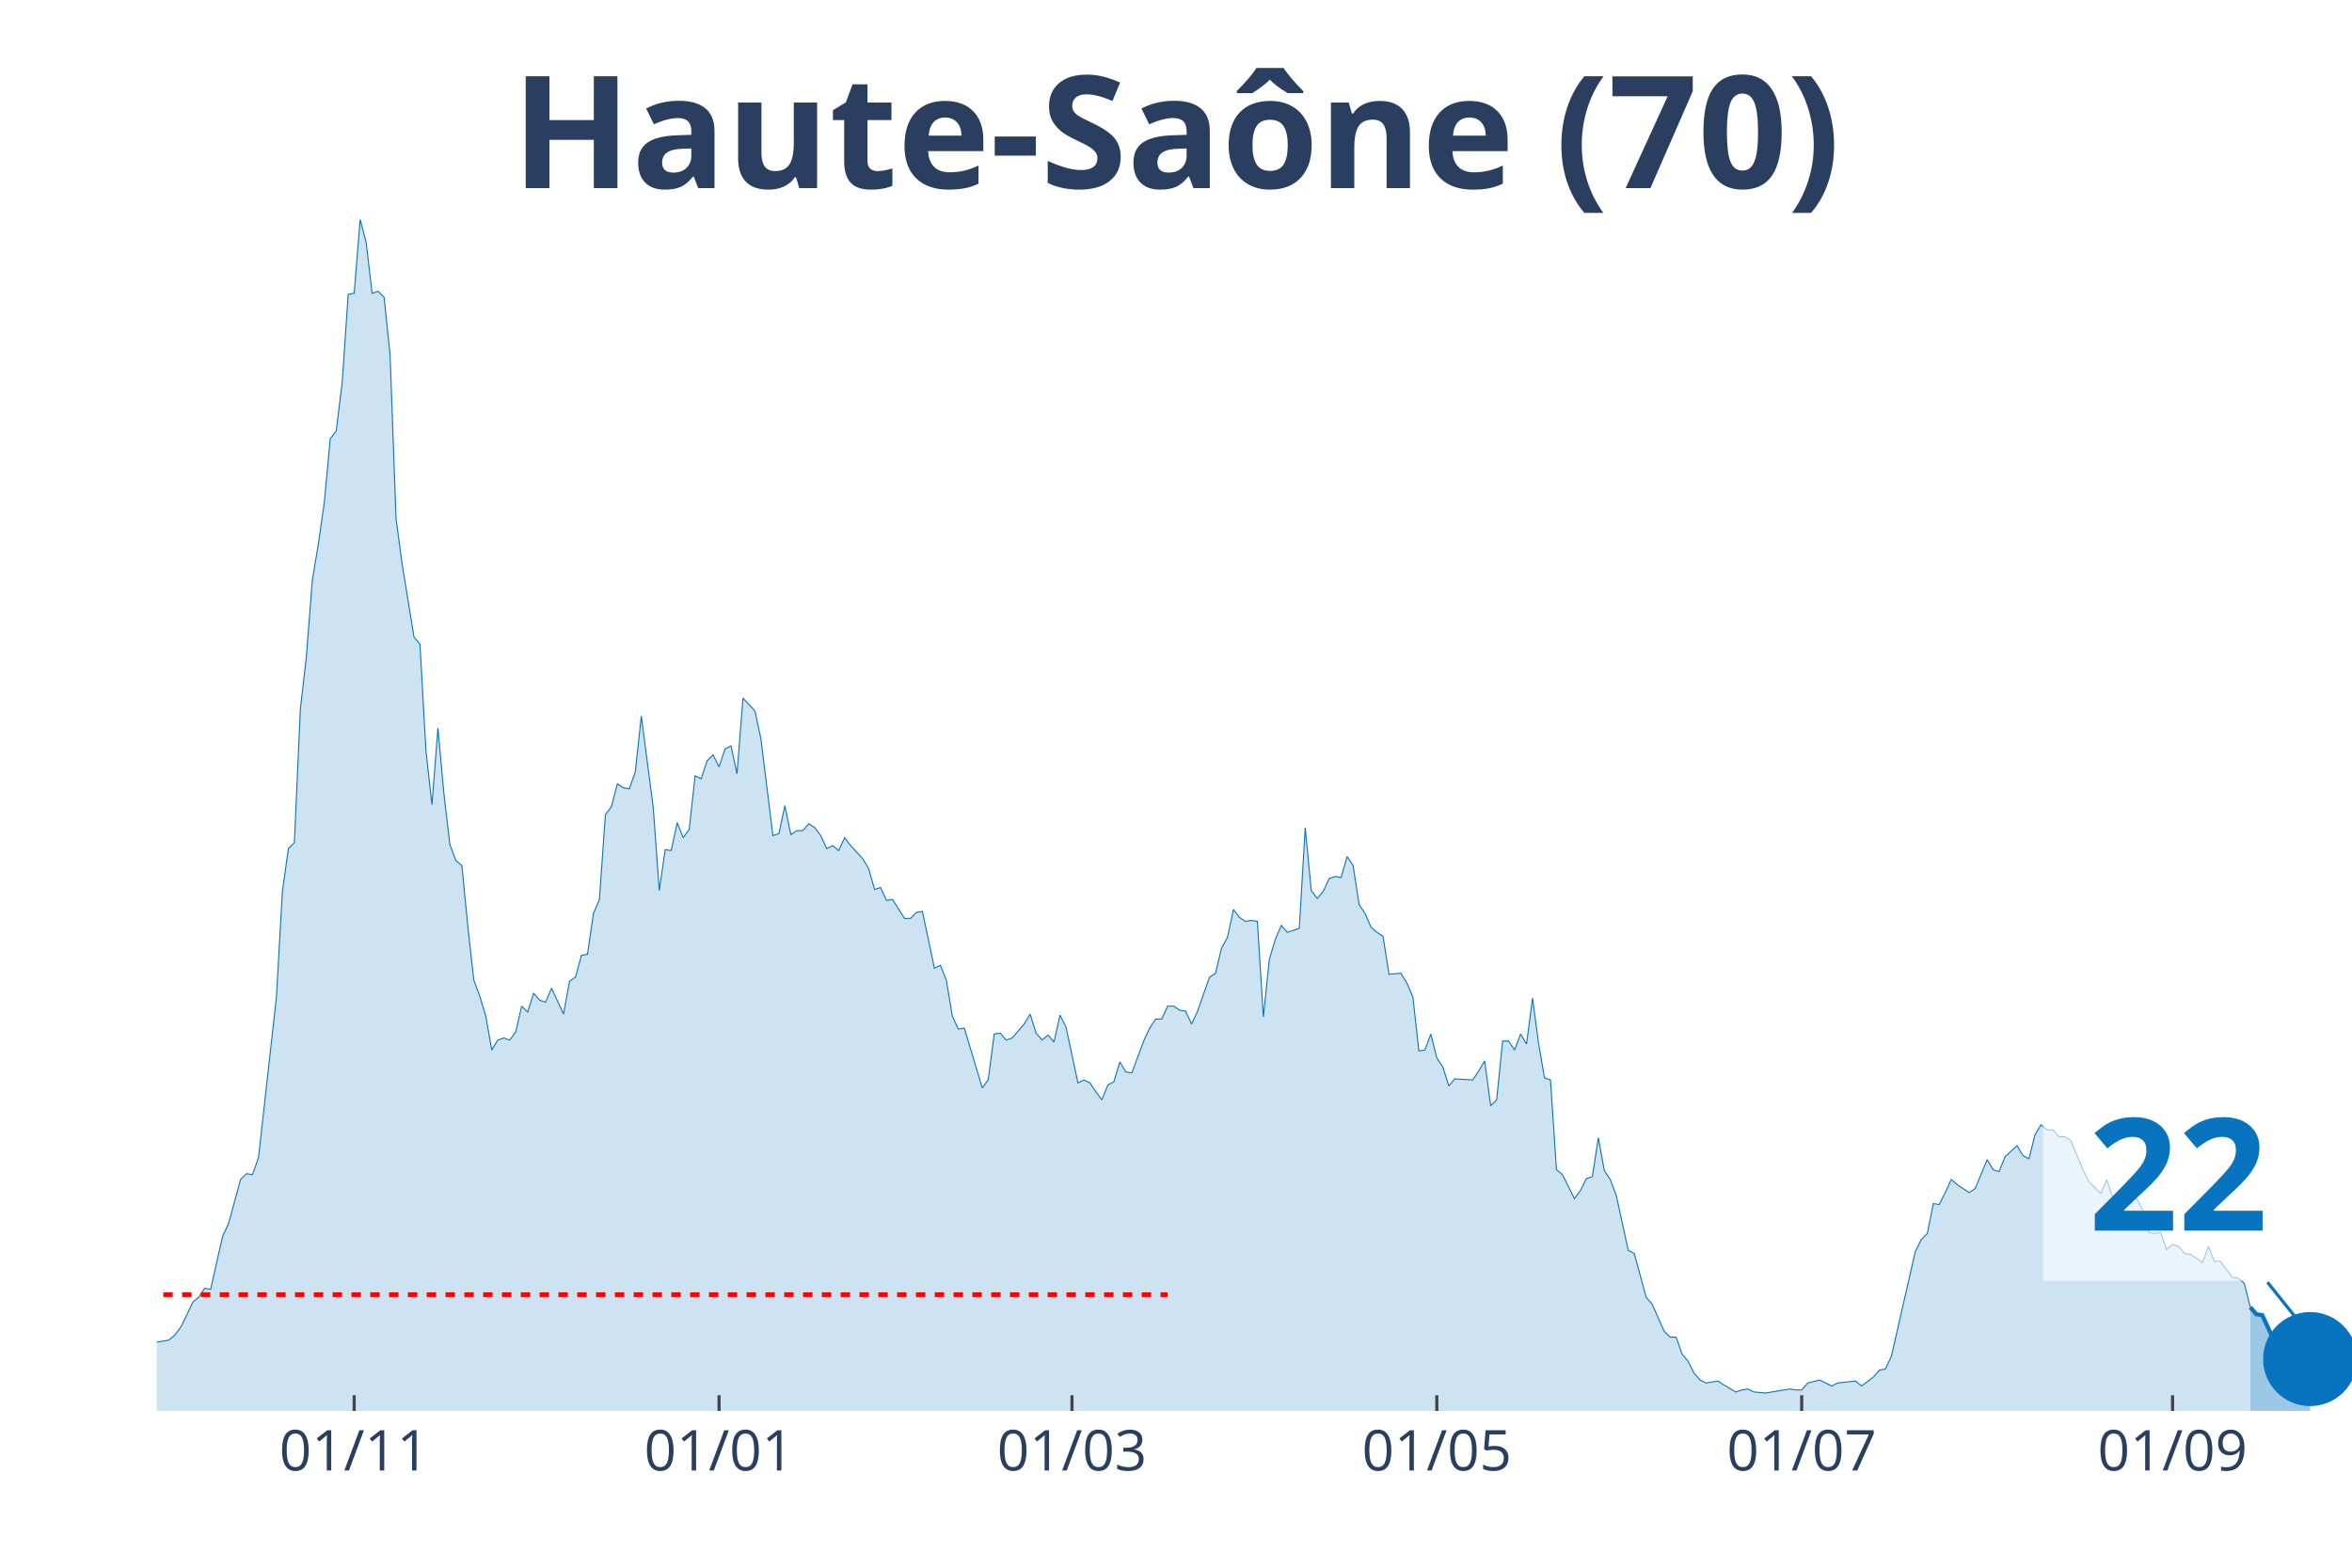
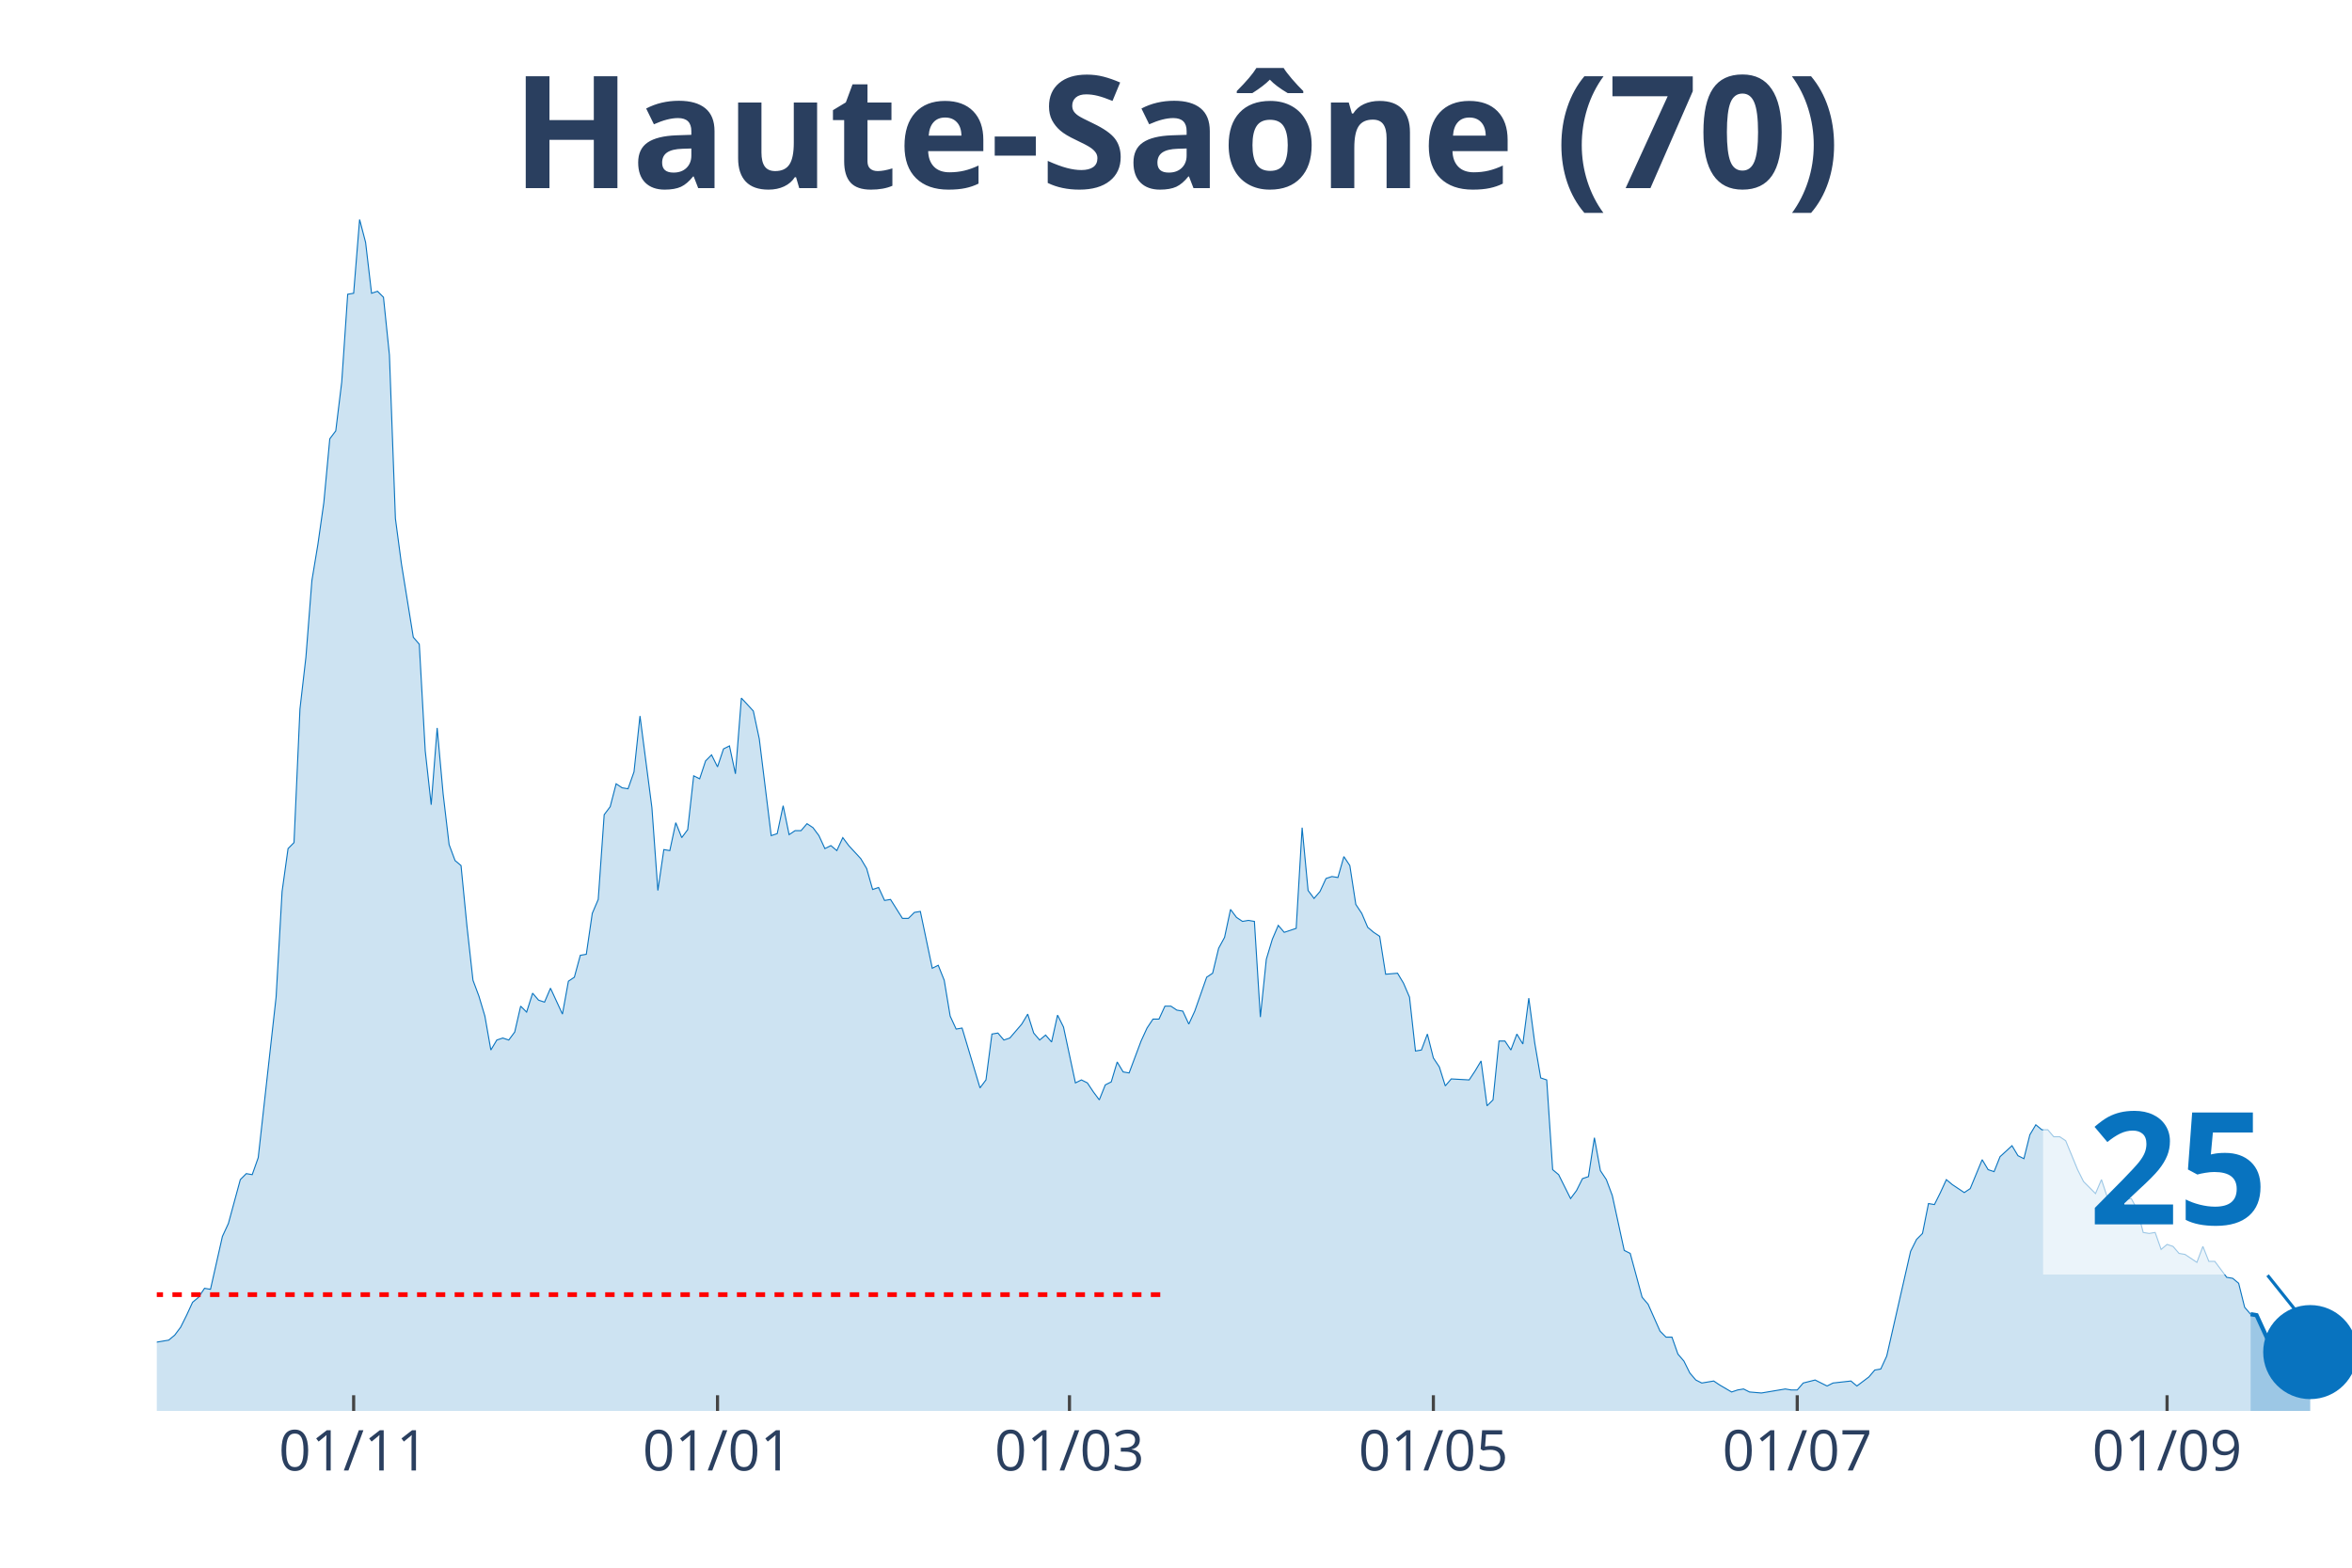
<svg xmlns="http://www.w3.org/2000/svg" class="main-svg" width="1125" height="750" style="" viewBox="0 0 750 500">
  <rect x="0" y="0" width="750" height="500" style="fill: rgb(0, 0, 0); fill-opacity: 0;" />
-   <defs id="defs-8f7c18">
+   <defs id="defs-82ea55">
    <g class="clips">
-       <clipPath id="clip8f7c18xyplot" class="plotclip">
+       <clipPath id="clip82ea55xyplot" class="plotclip">
        <rect width="700" height="380" />
      </clipPath>
-       <clipPath class="axesclip" id="clip8f7c18x">
+       <clipPath class="axesclip" id="clip82ea55x">
        <rect x="50" y="0" width="700" height="500" />
      </clipPath>
-       <clipPath class="axesclip" id="clip8f7c18y">
+       <clipPath class="axesclip" id="clip82ea55y">
        <rect x="0" y="70" width="750" height="380" />
      </clipPath>
-       <clipPath class="axesclip" id="clip8f7c18xy">
+       <clipPath class="axesclip" id="clip82ea55xy">
        <rect x="50" y="70" width="700" height="380" />
      </clipPath>
    </g>
    <g class="gradients" />
  </defs>
  <g class="bglayer">
    <rect class="bg" x="50" y="70" width="700" height="380" style="fill: rgb(0, 0, 0); fill-opacity: 0; stroke-width: 0;" />
  </g>
  <g class="layer-below">
    <g class="imagelayer" />
    <g class="shapelayer" />
  </g>
  <g class="cartesianlayer">
    <g class="subplot xy">
      <g class="layer-subplot">
        <g class="shapelayer" />
        <g class="imagelayer" />
      </g>
      <g class="gridlayer">
        <g class="x">
-           <path class="xgrid crisp" transform="translate(112.94,0)" d="M0,70v380" style="stroke: rgb(255, 255, 255); stroke-opacity: 1; stroke-width: 1px;" />
-           <path class="xgrid crisp" transform="translate(229.29,0)" d="M0,70v380" style="stroke: rgb(255, 255, 255); stroke-opacity: 1; stroke-width: 1px;" />
-           <path class="xgrid crisp" transform="translate(341.83,0)" d="M0,70v380" style="stroke: rgb(255, 255, 255); stroke-opacity: 1; stroke-width: 1px;" />
-           <path class="xgrid crisp" transform="translate(458.17,0)" d="M0,70v380" style="stroke: rgb(255, 255, 255); stroke-opacity: 1; stroke-width: 1px;" />
-           <path class="xgrid crisp" transform="translate(574.52,0)" d="M0,70v380" style="stroke: rgb(255, 255, 255); stroke-opacity: 1; stroke-width: 1px;" />
-           <path class="xgrid crisp" transform="translate(692.78,0)" d="M0,70v380" style="stroke: rgb(255, 255, 255); stroke-opacity: 1; stroke-width: 1px;" />
+           <path class="xgrid crisp" transform="translate(112.77,0)" d="M0,70v380" style="stroke: rgb(255, 255, 255); stroke-opacity: 1; stroke-width: 1px;" />
+           <path class="xgrid crisp" transform="translate(228.8,0)" d="M0,70v380" style="stroke: rgb(255, 255, 255); stroke-opacity: 1; stroke-width: 1px;" />
+           <path class="xgrid crisp" transform="translate(341.03,0)" d="M0,70v380" style="stroke: rgb(255, 255, 255); stroke-opacity: 1; stroke-width: 1px;" />
+           <path class="xgrid crisp" transform="translate(457.07,0)" d="M0,70v380" style="stroke: rgb(255, 255, 255); stroke-opacity: 1; stroke-width: 1px;" />
+           <path class="xgrid crisp" transform="translate(573.1,0)" d="M0,70v380" style="stroke: rgb(255, 255, 255); stroke-opacity: 1; stroke-width: 1px;" />
+           <path class="xgrid crisp" transform="translate(691.03,0)" d="M0,70v380" style="stroke: rgb(255, 255, 255); stroke-opacity: 1; stroke-width: 1px;" />
        </g>
        <g class="y" />
      </g>
      <g class="zerolinelayer" />
      <path class="xlines-below" />
      <path class="ylines-below" />
      <g class="overlines-below" />
      <g class="xaxislayer-below" />
      <g class="yaxislayer-below" />
      <g class="overaxes-below" />
-       <g class="plot" transform="translate(50, 70)" clip-path="url('#clip8f7c18xyplot')">
+       <g class="plot" transform="translate(50, 70)" clip-path="url('#clip82ea55xyplot')">
        <g class="scatterlayer mlayer">
-           <g class="trace scatter trace10af2f" style="stroke-miterlimit: 2;">
+           <g class="trace scatter tracea728eb" style="stroke-miterlimit: 2;">
            <g class="fills">
              <g>
-                 <path class="js-fill" d="M667.57,380L-259.4,380L-259.4,376.82L-192.64,379.36L-190.74,379.68L-123.98,378.41L-122.07,377.77L-114.44,376.18L-112.53,374.91L-108.72,373.96L-106.81,371.73L-97.28,369.82L-95.37,370.14L-91.55,371.73L-89.65,370.78L-82.02,369.51L-80.11,371.1L-78.2,370.14L-76.29,371.1L-70.57,373.32L-68.66,371.73L-64.85,368.23L-62.94,368.23L-59.13,366.01L-57.22,362.83L-55.31,364.42L-53.41,363.78L-49.59,362.83L-47.68,362.83L-45.78,361.56L-43.87,362.19L-41.96,360.92L-40.05,363.46L-38.15,365.37L-36.24,364.42L-30.52,367.28L-28.61,367.92L-26.7,364.42L-24.8,365.37L-22.89,366.33L-20.98,365.05L-17.17,365.05L-15.26,365.05L-13.35,366.33L-11.44,364.42L-7.63,363.15L-5.72,363.46L-1.91,359.33L0,358.06L3.81,357.42L5.72,355.83L7.63,353.29L9.54,349.47L11.44,345.34L13.35,343.75L15.26,340.89L17.17,341.21L20.98,324.35L22.89,320.22L26.7,306.23L28.61,304.32L30.52,304.64L32.43,299.23L38.15,248.03L40.05,214.33L41.96,200.65L43.87,198.74L45.78,156.13L47.68,139.6L49.59,115.11L51.5,103.67L53.41,90.31L55.31,69.96L57.22,67.41L59.13,51.83L61.04,23.85L62.94,23.53L64.85,0L66.76,7.31L68.66,23.53L70.57,22.9L72.48,24.8L74.39,43.25L76.29,95.4L78.2,109.71L82.02,133.24L83.92,135.46L85.83,169.49L87.74,186.66L89.65,162.18L91.55,183.16L93.46,199.38L95.37,204.47L97.28,206.06L99.18,225.46L101.09,242.63L103,247.72L104.9,254.08L106.81,264.89L108.72,261.71L110.63,261.07L112.53,261.71L114.44,259.16L116.35,250.9L118.26,252.8L120.16,246.76L122.07,248.99L123.98,249.62L125.89,245.17L129.7,253.44L131.61,242.95L133.51,241.67L135.42,234.68L137.33,234.36L139.24,221.32L141.14,216.87L143.05,189.84L144.96,187.3L146.87,179.98L148.77,181.26L150.68,181.57L152.59,176.17L154.5,158.36L158.31,187.62L160.22,214.01L162.13,200.97L164.03,201.29L165.94,192.38L167.85,197.15L169.75,194.61L171.66,177.44L173.57,178.39L175.48,172.67L177.38,170.76L179.29,174.58L181.2,168.85L183.11,167.9L185.01,176.8L186.92,152.64L190.74,156.77L192.64,165.67L196.46,196.52L198.37,195.88L200.27,186.98L202.18,196.2L204.09,194.93L205.99,194.93L207.9,192.7L209.81,193.97L211.72,196.52L213.62,200.65L215.53,199.7L217.44,201.29L219.35,197.15L221.25,199.7L225.07,203.83L226.98,207.01L228.88,213.69L230.79,213.05L232.7,217.19L234.6,216.87L238.42,222.91L240.33,222.91L242.23,221L244.14,220.69L247.96,238.81L249.86,237.86L251.77,242.63L253.68,254.08L255.59,258.21L257.49,257.89L263.22,276.97L265.12,274.43L267.03,259.8L268.94,259.48L270.84,261.71L272.75,261.07L276.57,256.62L278.47,253.44L280.38,259.48L282.29,261.71L284.2,260.12L286.1,262.34L288.01,253.76L289.92,257.57L293.73,275.38L295.64,274.43L297.55,275.38L299.46,278.24L301.36,280.79L303.27,276.02L305.18,275.06L307.08,268.7L308.99,271.88L310.9,272.2L314.71,262.03L316.62,257.89L318.53,255.03L320.44,255.03L322.34,250.9L324.25,250.9L326.16,252.17L328.07,252.49L329.97,256.62L331.88,252.49L335.69,241.67L337.6,240.4L339.51,232.45L341.42,228.95L343.32,220.05L345.23,222.59L347.14,223.87L349.05,223.55L350.95,223.87L352.86,254.39L354.77,235.95L356.68,229.59L358.58,225.14L360.49,227.36L364.31,226.09L366.21,193.97L368.12,214.01L370.03,216.55L371.93,214.33L373.84,210.19L375.75,209.56L377.66,209.87L379.56,203.2L381.47,206.06L383.38,218.46L385.29,221.32L387.19,225.77L389.1,227.36L391.01,228.64L392.92,240.72L396.73,240.4L398.64,243.58L400.54,248.03L402.45,265.21L404.36,264.89L406.27,259.8L408.17,267.43L410.08,270.29L411.99,276.33L413.9,274.11L419.62,274.43L421.53,271.56L423.43,268.38L425.34,282.69L427.25,280.79L429.16,262.03L431.06,262.03L432.97,264.89L434.88,259.8L436.78,262.98L438.69,248.35L440.6,262.66L442.51,273.79L444.41,274.43L446.32,303.05L448.23,304.64L452.04,312.27L453.95,309.72L455.86,305.91L457.77,305.27L459.67,292.87L461.58,303.36L463.49,306.23L465.4,311.31L469.21,328.8L471.12,329.76L474.93,343.75L476.84,345.97L480.65,354.56L482.56,356.47L484.47,356.47L486.38,361.87L488.28,364.1L490.19,367.92L492.1,370.14L494.01,371.1L497.82,370.46L499.73,371.73L503.54,373.96L505.45,373.32L507.36,373L509.26,373.96L513.08,374.28L514.99,373.96L520.71,373L522.62,373.32L524.52,373.32L526.43,371.1L530.25,370.14L532.15,371.1L534.06,372.05L535.97,371.1L541.69,370.46L543.6,372.05L547.41,369.19L549.32,366.96L551.23,366.64L553.13,362.51L560.76,329.12L562.67,325.31L564.58,323.4L566.49,313.86L568.39,314.18L570.3,310.36L572.21,306.23L574.11,307.82L577.93,310.36L579.84,309.09L583.65,299.87L585.56,303.05L587.47,303.68L589.37,298.91L593.19,295.41L595.1,298.59L597,299.55L598.91,291.92L600.82,288.74L602.72,290.33L604.63,290.33L606.54,292.55L608.45,292.55L610.35,293.82L614.17,303.05L616.08,306.86L619.89,310.68L621.8,306.23L623.71,311.95L625.61,315.13L627.52,312.9L629.43,312.59L631.34,312.27L633.24,315.77L635.15,323.08L637.06,323.4L638.96,323.08L640.87,328.49L642.78,326.9L644.69,327.53L646.59,329.76L648.5,330.08L652.32,332.62L654.22,327.53L656.13,332.3L658.04,332.3L661.85,337.39L663.76,337.71L665.67,339.3L667.57,346.93" style="fill: rgb(8, 115, 191); fill-opacity: 0.2; stroke-width: 0;" />
+                 <path class="js-fill" d="M667.66,380L-258.7,380L-258.7,376.82L-192.12,379.36L-190.22,379.68L-123.64,378.41L-121.74,377.77L-114.13,376.18L-112.23,374.91L-108.42,373.96L-106.52,371.73L-97.01,369.82L-95.11,370.14L-91.3,371.73L-89.4,370.78L-81.79,369.51L-79.89,371.1L-77.99,370.14L-76.09,371.1L-70.38,373.32L-68.48,371.73L-64.67,368.23L-62.77,368.23L-58.97,366.01L-57.07,362.83L-55.16,364.42L-53.26,363.78L-49.46,362.83L-47.55,362.83L-45.65,361.56L-43.75,362.19L-41.85,360.92L-39.95,363.46L-38.04,365.37L-36.14,364.42L-30.43,367.28L-28.53,367.92L-26.63,364.42L-24.73,365.37L-22.83,366.33L-20.92,365.05L-17.12,365.05L-15.22,365.05L-13.32,366.33L-11.41,364.42L-7.61,363.15L-5.71,363.46L-1.9,359.33L0,358.06L3.8,357.42L5.71,355.83L7.61,353.29L9.51,349.47L11.41,345.34L13.32,343.75L15.22,340.89L17.12,341.21L20.92,324.35L22.83,320.22L26.63,306.23L28.53,304.32L30.43,304.64L32.34,299.23L38.04,248.03L39.95,214.33L41.85,200.65L43.75,198.74L45.65,156.13L47.55,139.6L49.46,115.11L51.36,103.67L53.26,90.31L55.16,69.96L57.07,67.41L58.97,51.83L60.87,23.85L62.77,23.53L64.67,0L66.58,7.31L68.48,23.53L70.38,22.9L72.28,24.8L74.18,43.25L76.09,95.4L77.99,109.71L81.79,133.24L83.7,135.46L85.6,169.49L87.5,186.66L89.4,162.18L91.3,183.16L93.21,199.38L95.11,204.47L97.01,206.06L98.91,225.46L100.82,242.63L102.72,247.72L104.62,254.08L106.52,264.89L108.42,261.71L110.33,261.07L112.23,261.71L114.13,259.16L116.03,250.9L117.93,252.8L119.84,246.76L121.74,248.99L123.64,249.62L125.54,245.17L129.35,253.44L131.25,242.95L133.15,241.67L135.05,234.68L136.96,234.36L138.86,221.32L140.76,216.87L142.66,189.84L144.57,187.3L146.47,179.98L148.37,181.26L150.27,181.57L152.17,176.17L154.08,158.36L157.88,187.62L159.78,214.01L161.68,200.97L163.59,201.29L165.49,192.38L167.39,197.15L169.29,194.61L171.2,177.44L173.1,178.39L175,172.67L176.9,170.76L178.8,174.58L180.71,168.85L182.61,167.9L184.51,176.8L186.41,152.64L190.22,156.77L192.12,165.67L195.92,196.52L197.83,195.88L199.73,186.98L201.63,196.2L203.53,194.93L205.43,194.93L207.34,192.7L209.24,193.97L211.14,196.52L213.04,200.65L214.95,199.7L216.85,201.29L218.75,197.15L220.65,199.7L224.46,203.83L226.36,207.01L228.26,213.69L230.16,213.05L232.07,217.19L233.97,216.87L237.77,222.91L239.67,222.91L241.58,221L243.48,220.69L247.28,238.81L249.18,237.86L251.09,242.63L252.99,254.08L254.89,258.21L256.79,257.89L262.5,276.97L264.4,274.43L266.3,259.8L268.21,259.48L270.11,261.71L272.01,261.07L275.82,256.62L277.72,253.44L279.62,259.48L281.52,261.71L283.42,260.12L285.33,262.34L287.23,253.76L289.13,257.57L292.93,275.38L294.84,274.43L296.74,275.38L298.64,278.24L300.54,280.79L302.45,276.02L304.35,275.06L306.25,268.7L308.15,271.88L310.05,272.2L313.86,262.03L315.76,257.89L317.66,255.03L319.57,255.03L321.47,250.9L323.37,250.9L325.27,252.17L327.17,252.49L329.08,256.62L330.98,252.49L334.78,241.67L336.68,240.4L338.59,232.45L340.49,228.95L342.39,220.05L344.29,222.59L346.2,223.87L348.1,223.55L350,223.87L351.9,254.39L353.8,235.95L355.71,229.59L357.61,225.14L359.51,227.36L363.32,226.09L365.22,193.97L367.12,214.01L369.02,216.55L370.92,214.33L372.83,210.19L374.73,209.56L376.63,209.87L378.53,203.2L380.43,206.06L382.34,218.46L384.24,221.32L386.14,225.77L388.04,227.36L389.95,228.64L391.85,240.72L395.65,240.4L397.55,243.58L399.46,248.03L401.36,265.21L403.26,264.89L405.16,259.8L407.07,267.43L408.97,270.29L410.87,276.33L412.77,274.11L418.48,274.43L420.38,271.56L422.28,268.38L424.18,282.69L426.09,280.79L427.99,262.03L429.89,262.03L431.79,264.89L433.7,259.8L435.6,262.98L437.5,248.35L439.4,262.66L441.3,273.79L443.21,274.43L445.11,303.05L447.01,304.64L450.82,312.27L452.72,309.72L454.62,305.91L456.52,305.27L458.42,292.87L460.33,303.36L462.23,306.23L464.13,311.31L467.93,328.8L469.84,329.76L473.64,343.75L475.54,345.97L479.35,354.56L481.25,356.47L483.15,356.47L485.05,361.87L486.96,364.1L488.86,367.92L490.76,370.14L492.66,371.1L496.47,370.46L498.37,371.73L502.17,373.96L504.08,373.32L505.98,373L507.88,373.96L511.68,374.28L513.59,373.96L519.29,373L521.2,373.32L523.1,373.32L525,371.1L528.8,370.14L530.71,371.1L532.61,372.05L534.51,371.1L540.22,370.46L542.12,372.05L545.92,369.19L547.83,366.96L549.73,366.64L551.63,362.51L559.24,329.12L561.14,325.31L563.04,323.4L564.95,313.86L566.85,314.18L568.75,310.36L570.65,306.23L572.55,307.82L576.36,310.36L578.26,309.09L582.07,299.87L583.97,303.05L585.87,303.68L587.77,298.91L591.58,295.41L593.48,298.59L595.38,299.55L597.28,291.92L599.18,288.74L601.09,290.33L602.99,290.33L604.89,292.55L606.79,292.55L608.7,293.82L612.5,303.05L614.4,306.86L618.21,310.68L620.11,306.23L622.01,311.95L623.91,315.13L625.82,312.9L627.72,312.59L629.62,312.27L631.52,315.77L633.42,323.08L635.33,323.4L637.23,323.08L639.13,328.49L641.03,326.9L642.93,327.53L644.84,329.76L646.74,330.08L650.54,332.62L652.45,327.53L654.35,332.3L656.25,332.3L660.05,337.39L661.96,337.71L663.86,339.3L665.76,346.93L667.66,349.15" style="fill: rgb(8, 115, 191); fill-opacity: 0.2; stroke-width: 0;" />
              </g>
            </g>
            <g class="errorbars" />
            <g class="lines">
-               <path class="js-line" d="M-259.4,376.82L-192.64,379.36L-190.74,379.68L-123.98,378.41L-122.07,377.77L-114.44,376.18L-112.53,374.91L-108.72,373.96L-106.81,371.73L-97.28,369.82L-95.37,370.14L-91.55,371.73L-89.65,370.78L-82.02,369.51L-80.11,371.1L-78.2,370.14L-76.29,371.1L-70.57,373.32L-68.66,371.73L-64.85,368.23L-62.94,368.23L-59.13,366.01L-57.22,362.83L-55.31,364.42L-53.41,363.78L-49.59,362.83L-47.68,362.83L-45.78,361.56L-43.87,362.19L-41.96,360.92L-40.05,363.46L-38.15,365.37L-36.24,364.42L-30.52,367.28L-28.61,367.92L-26.7,364.42L-24.8,365.37L-22.89,366.33L-20.98,365.05L-17.17,365.05L-15.26,365.05L-13.35,366.33L-11.44,364.42L-7.63,363.15L-5.72,363.46L-1.91,359.33L0,358.06L3.81,357.42L5.72,355.83L7.63,353.29L9.54,349.47L11.44,345.34L13.35,343.75L15.26,340.89L17.17,341.21L20.98,324.35L22.89,320.22L26.7,306.23L28.61,304.32L30.52,304.64L32.43,299.23L38.15,248.03L40.05,214.33L41.96,200.65L43.87,198.74L45.78,156.13L47.68,139.6L49.59,115.11L51.5,103.67L53.41,90.31L55.31,69.96L57.22,67.41L59.13,51.83L61.04,23.85L62.94,23.53L64.85,0L66.76,7.31L68.66,23.53L70.57,22.9L72.48,24.8L74.39,43.25L76.29,95.4L78.2,109.71L82.02,133.24L83.92,135.46L85.83,169.49L87.74,186.66L89.65,162.18L91.55,183.16L93.46,199.38L95.37,204.47L97.28,206.06L99.18,225.46L101.09,242.63L103,247.72L104.9,254.08L106.81,264.89L108.72,261.71L110.63,261.07L112.53,261.71L114.44,259.16L116.35,250.9L118.26,252.8L120.16,246.76L122.07,248.99L123.98,249.62L125.89,245.17L129.7,253.44L131.61,242.95L133.51,241.67L135.42,234.68L137.33,234.36L139.24,221.32L141.14,216.87L143.05,189.84L144.96,187.3L146.87,179.98L148.77,181.26L150.68,181.57L152.59,176.17L154.5,158.36L158.31,187.62L160.22,214.01L162.13,200.97L164.03,201.29L165.94,192.38L167.85,197.15L169.75,194.61L171.66,177.44L173.57,178.39L175.48,172.67L177.38,170.76L179.29,174.58L181.2,168.85L183.11,167.9L185.01,176.8L186.92,152.64L190.74,156.77L192.64,165.67L196.46,196.52L198.37,195.88L200.27,186.98L202.18,196.2L204.09,194.93L205.99,194.93L207.9,192.7L209.81,193.97L211.72,196.52L213.62,200.65L215.53,199.7L217.44,201.29L219.35,197.15L221.25,199.7L225.07,203.83L226.98,207.01L228.88,213.69L230.79,213.05L232.7,217.19L234.6,216.87L238.42,222.91L240.33,222.91L242.23,221L244.14,220.69L247.96,238.81L249.86,237.86L251.77,242.63L253.68,254.08L255.59,258.21L257.49,257.89L263.22,276.97L265.12,274.43L267.03,259.8L268.94,259.48L270.84,261.71L272.75,261.07L276.57,256.62L278.47,253.44L280.38,259.48L282.29,261.71L284.2,260.12L286.1,262.34L288.01,253.76L289.92,257.57L293.73,275.38L295.64,274.43L297.55,275.38L299.46,278.24L301.36,280.79L303.27,276.02L305.18,275.06L307.08,268.7L308.99,271.88L310.9,272.2L314.71,262.03L316.62,257.89L318.53,255.03L320.44,255.03L322.34,250.9L324.25,250.9L326.16,252.17L328.07,252.49L329.97,256.62L331.88,252.49L335.69,241.67L337.6,240.4L339.51,232.45L341.42,228.95L343.32,220.05L345.23,222.59L347.14,223.87L349.05,223.55L350.95,223.87L352.86,254.39L354.77,235.95L356.68,229.59L358.58,225.14L360.49,227.36L364.31,226.09L366.21,193.97L368.12,214.01L370.03,216.55L371.93,214.33L373.84,210.19L375.75,209.56L377.66,209.87L379.56,203.2L381.47,206.06L383.38,218.46L385.29,221.32L387.19,225.77L389.1,227.36L391.01,228.64L392.92,240.72L396.73,240.4L398.64,243.58L400.54,248.03L402.45,265.21L404.36,264.89L406.27,259.8L408.17,267.43L410.08,270.29L411.99,276.33L413.9,274.11L419.62,274.43L421.53,271.56L423.43,268.38L425.34,282.69L427.25,280.79L429.16,262.03L431.06,262.03L432.97,264.89L434.88,259.8L436.78,262.98L438.69,248.35L440.6,262.66L442.51,273.79L444.41,274.43L446.32,303.05L448.23,304.64L452.04,312.27L453.95,309.72L455.86,305.91L457.77,305.27L459.67,292.87L461.58,303.36L463.49,306.23L465.4,311.31L469.21,328.8L471.12,329.76L474.93,343.75L476.84,345.97L480.65,354.56L482.56,356.47L484.47,356.47L486.38,361.87L488.28,364.1L490.19,367.92L492.1,370.14L494.01,371.1L497.82,370.46L499.73,371.73L503.54,373.96L505.45,373.32L507.36,373L509.26,373.96L513.08,374.28L514.99,373.96L520.71,373L522.62,373.32L524.52,373.32L526.43,371.1L530.25,370.14L532.15,371.1L534.06,372.05L535.97,371.1L541.69,370.46L543.6,372.05L547.41,369.19L549.32,366.96L551.23,366.64L553.13,362.51L560.76,329.12L562.67,325.31L564.58,323.4L566.49,313.86L568.39,314.18L570.3,310.36L572.21,306.23L574.11,307.82L577.93,310.36L579.84,309.09L583.65,299.87L585.56,303.05L587.47,303.68L589.37,298.91L593.19,295.41L595.1,298.59L597,299.55L598.91,291.92L600.82,288.74L602.72,290.33L604.63,290.33L606.54,292.55L608.45,292.55L610.35,293.82L614.17,303.05L616.08,306.86L619.89,310.68L621.8,306.23L623.71,311.95L625.61,315.13L627.52,312.9L629.43,312.59L631.34,312.27L633.24,315.77L635.15,323.08L637.06,323.4L638.96,323.08L640.87,328.49L642.78,326.9L644.69,327.53L646.59,329.76L648.5,330.08L652.32,332.62L654.22,327.53L656.13,332.3L658.04,332.3L661.85,337.39L663.76,337.71L665.67,339.3L667.57,346.93" style="vector-effect: non-scaling-stroke; fill: none; stroke: rgb(8, 115, 191); stroke-opacity: 1; stroke-width: 0.5px; opacity: 1;" />
+               <path class="js-line" d="M-258.7,376.82L-192.12,379.36L-190.22,379.68L-123.64,378.41L-121.74,377.77L-114.13,376.18L-112.23,374.91L-108.42,373.96L-106.52,371.73L-97.01,369.82L-95.11,370.14L-91.3,371.73L-89.4,370.78L-81.79,369.51L-79.89,371.1L-77.99,370.14L-76.09,371.1L-70.38,373.32L-68.48,371.73L-64.67,368.23L-62.77,368.23L-58.97,366.01L-57.07,362.83L-55.16,364.42L-53.26,363.78L-49.46,362.83L-47.55,362.83L-45.65,361.56L-43.75,362.19L-41.85,360.92L-39.95,363.46L-38.04,365.37L-36.14,364.42L-30.43,367.28L-28.53,367.92L-26.63,364.42L-24.73,365.37L-22.83,366.33L-20.92,365.05L-17.12,365.05L-15.22,365.05L-13.32,366.33L-11.41,364.42L-7.61,363.15L-5.71,363.46L-1.9,359.33L0,358.06L3.8,357.42L5.71,355.83L7.61,353.29L9.51,349.47L11.41,345.34L13.32,343.75L15.22,340.89L17.12,341.21L20.92,324.35L22.83,320.22L26.63,306.23L28.53,304.32L30.43,304.64L32.34,299.23L38.04,248.03L39.95,214.33L41.85,200.65L43.75,198.74L45.65,156.13L47.55,139.6L49.46,115.11L51.36,103.67L53.26,90.31L55.16,69.96L57.07,67.41L58.97,51.83L60.87,23.85L62.77,23.53L64.67,0L66.58,7.31L68.48,23.53L70.38,22.9L72.28,24.8L74.18,43.25L76.09,95.4L77.99,109.71L81.79,133.24L83.7,135.46L85.6,169.49L87.5,186.66L89.4,162.18L91.3,183.16L93.21,199.38L95.11,204.47L97.01,206.06L98.91,225.46L100.82,242.63L102.72,247.72L104.62,254.08L106.52,264.89L108.42,261.71L110.33,261.07L112.23,261.71L114.13,259.16L116.03,250.9L117.93,252.8L119.84,246.76L121.74,248.99L123.64,249.62L125.54,245.17L129.35,253.44L131.25,242.95L133.15,241.67L135.05,234.68L136.96,234.36L138.86,221.32L140.76,216.87L142.66,189.84L144.57,187.3L146.47,179.98L148.37,181.26L150.27,181.57L152.17,176.17L154.08,158.36L157.88,187.62L159.78,214.01L161.68,200.97L163.59,201.29L165.49,192.38L167.39,197.15L169.29,194.61L171.2,177.44L173.1,178.39L175,172.67L176.9,170.76L178.8,174.58L180.71,168.85L182.61,167.9L184.51,176.8L186.41,152.64L190.22,156.77L192.12,165.67L195.92,196.52L197.83,195.88L199.73,186.98L201.63,196.2L203.53,194.93L205.43,194.93L207.34,192.7L209.24,193.97L211.14,196.52L213.04,200.65L214.95,199.7L216.85,201.29L218.75,197.15L220.65,199.7L224.46,203.83L226.36,207.01L228.26,213.69L230.16,213.05L232.07,217.19L233.97,216.87L237.77,222.91L239.67,222.91L241.58,221L243.48,220.69L247.28,238.81L249.18,237.86L251.09,242.63L252.99,254.08L254.89,258.21L256.79,257.89L262.5,276.97L264.4,274.43L266.3,259.8L268.21,259.48L270.11,261.71L272.01,261.07L275.82,256.62L277.72,253.44L279.62,259.48L281.52,261.71L283.42,260.12L285.33,262.34L287.23,253.76L289.13,257.57L292.93,275.38L294.84,274.43L296.74,275.38L298.64,278.24L300.54,280.79L302.45,276.02L304.35,275.06L306.25,268.7L308.15,271.88L310.05,272.2L313.86,262.03L315.76,257.89L317.66,255.03L319.57,255.03L321.47,250.9L323.37,250.9L325.27,252.17L327.17,252.49L329.08,256.62L330.98,252.49L334.78,241.67L336.68,240.4L338.59,232.45L340.49,228.95L342.39,220.05L344.29,222.59L346.2,223.87L348.1,223.55L350,223.87L351.9,254.39L353.8,235.95L355.71,229.59L357.61,225.14L359.51,227.36L363.32,226.09L365.22,193.97L367.12,214.01L369.02,216.55L370.92,214.33L372.83,210.19L374.73,209.56L376.63,209.87L378.53,203.2L380.43,206.06L382.34,218.46L384.24,221.32L386.14,225.77L388.04,227.36L389.95,228.64L391.85,240.72L395.65,240.4L397.55,243.58L399.46,248.03L401.36,265.21L403.26,264.89L405.16,259.8L407.07,267.43L408.97,270.29L410.87,276.33L412.77,274.11L418.48,274.43L420.38,271.56L422.28,268.38L424.18,282.69L426.09,280.79L427.99,262.03L429.89,262.03L431.79,264.89L433.7,259.8L435.6,262.98L437.5,248.35L439.4,262.66L441.3,273.79L443.21,274.43L445.11,303.05L447.01,304.64L450.82,312.27L452.72,309.72L454.62,305.91L456.52,305.27L458.42,292.87L460.33,303.36L462.23,306.23L464.13,311.31L467.93,328.8L469.84,329.76L473.64,343.75L475.54,345.97L479.35,354.56L481.25,356.47L483.15,356.47L485.05,361.87L486.96,364.1L488.86,367.92L490.76,370.14L492.66,371.1L496.47,370.46L498.37,371.73L502.17,373.96L504.08,373.32L505.98,373L507.88,373.96L511.68,374.28L513.59,373.96L519.29,373L521.2,373.32L523.1,373.32L525,371.1L528.8,370.14L530.71,371.1L532.61,372.05L534.51,371.1L540.22,370.46L542.12,372.05L545.92,369.19L547.83,366.96L549.73,366.64L551.63,362.51L559.24,329.12L561.14,325.31L563.04,323.4L564.95,313.86L566.85,314.18L568.75,310.36L570.65,306.23L572.55,307.82L576.36,310.36L578.26,309.09L582.07,299.87L583.97,303.05L585.87,303.68L587.77,298.91L591.58,295.41L593.48,298.59L595.38,299.55L597.28,291.92L599.18,288.74L601.09,290.33L602.99,290.33L604.89,292.55L606.79,292.55L608.7,293.82L612.5,303.05L614.4,306.86L618.21,310.68L620.11,306.23L622.01,311.95L623.91,315.13L625.82,312.9L627.72,312.59L629.62,312.27L631.52,315.77L633.42,323.08L635.33,323.4L637.23,323.08L639.13,328.49L641.03,326.9L642.93,327.53L644.84,329.76L646.74,330.08L650.54,332.62L652.45,327.53L654.35,332.3L656.25,332.3L660.05,337.39L661.96,337.71L663.86,339.3L665.76,346.93L667.66,349.15" style="vector-effect: non-scaling-stroke; fill: none; stroke: rgb(8, 115, 191); stroke-opacity: 1; stroke-width: 0.5px; opacity: 1;" />
            </g>
            <g class="points" />
            <g class="text" />
          </g>
-           <g class="trace scatter trace5dd56b" style="stroke-miterlimit: 2;">
+           <g class="trace scatter trace2d9a18" style="stroke-miterlimit: 2;">
            <g class="fills">
              <g>
-                 <path class="js-fill" d="M686.65,380L667.57,380L667.57,346.93L669.48,349.15L671.39,349.47L675.2,357.74L677.11,359.97L680.93,364.42L682.83,363.15L686.65,363.46" style="fill: rgb(8, 115, 191); fill-opacity: 0.4; stroke-width: 0;" />
+                 <path class="js-fill" d="M686.68,380L667.66,380L667.66,349.15L669.57,349.47L671.47,353.61L673.37,357.74L675.27,359.97L679.08,364.42L680.98,363.15L684.78,363.46L686.68,361.24" style="fill: rgb(8, 115, 191); fill-opacity: 0.4; stroke-width: 0;" />
              </g>
            </g>
            <g class="errorbars" />
            <g class="lines">
-               <path class="js-line" d="M667.57,346.93L669.48,349.15L671.39,349.47L675.2,357.74L677.11,359.97L680.93,364.42L682.83,363.15L686.65,363.46" style="vector-effect: non-scaling-stroke; fill: none; stroke: rgb(8, 115, 191); stroke-opacity: 1; stroke-width: 2px; opacity: 1;" />
+               <path class="js-line" d="M667.66,349.15L669.57,349.47L671.47,353.61L673.37,357.74L675.27,359.97L679.08,364.42L680.98,363.15L684.78,363.46L686.68,361.24" style="vector-effect: non-scaling-stroke; fill: none; stroke: rgb(8, 115, 191); stroke-opacity: 1; stroke-width: 2px; opacity: 1;" />
            </g>
            <g class="points" />
            <g class="text" />
          </g>
-           <g class="trace scatter trace028ab4" style="stroke-miterlimit: 2; opacity: 1;">
+           <g class="trace scatter trace58b395" style="stroke-miterlimit: 2; opacity: 1;">
            <g class="fills" />
            <g class="errorbars" />
            <g class="lines" />
            <g class="points">
-               <path class="point" transform="translate(686.65,363.46)" d="M15,0A15,15 0 1,1 0,-15A15,15 0 0,1 15,0Z" style="opacity: 1; stroke-width: 0px; fill: rgb(8, 115, 191); fill-opacity: 1;" />
+               <path class="point" transform="translate(686.68,361.24)" d="M15,0A15,15 0 1,1 0,-15A15,15 0 0,1 15,0Z" style="opacity: 1; stroke-width: 0px; fill: rgb(8, 115, 191); fill-opacity: 1;" />
            </g>
            <g class="text" />
          </g>
        </g>
      </g>
      <g class="overplot" />
      <path class="xlines-above crisp" style="fill: none; stroke-width: 1px; stroke: rgb(0, 0, 0); stroke-opacity: 0;" d="" />
      <path class="ylines-above crisp" style="fill: none;" d="M0,0" />
      <g class="overlines-above" />
      <g class="xaxislayer-above">
-         <path class="xtick ticks crisp" d="M0,450v-5" transform="translate(112.94,0)" style="stroke: rgb(68, 68, 68); stroke-opacity: 1; stroke-width: 1px;" />
-         <path class="xtick ticks crisp" d="M0,450v-5" transform="translate(229.29,0)" style="stroke: rgb(68, 68, 68); stroke-opacity: 1; stroke-width: 1px;" />
-         <path class="xtick ticks crisp" d="M0,450v-5" transform="translate(341.83,0)" style="stroke: rgb(68, 68, 68); stroke-opacity: 1; stroke-width: 1px;" />
-         <path class="xtick ticks crisp" d="M0,450v-5" transform="translate(458.17,0)" style="stroke: rgb(68, 68, 68); stroke-opacity: 1; stroke-width: 1px;" />
-         <path class="xtick ticks crisp" d="M0,450v-5" transform="translate(574.52,0)" style="stroke: rgb(68, 68, 68); stroke-opacity: 1; stroke-width: 1px;" />
-         <path class="xtick ticks crisp" d="M0,450v-5" transform="translate(692.78,0)" style="stroke: rgb(68, 68, 68); stroke-opacity: 1; stroke-width: 1px;" />
+         <path class="xtick ticks crisp" d="M0,450v-5" transform="translate(112.77,0)" style="stroke: rgb(68, 68, 68); stroke-opacity: 1; stroke-width: 1px;" />
+         <path class="xtick ticks crisp" d="M0,450v-5" transform="translate(228.8,0)" style="stroke: rgb(68, 68, 68); stroke-opacity: 1; stroke-width: 1px;" />
+         <path class="xtick ticks crisp" d="M0,450v-5" transform="translate(341.03,0)" style="stroke: rgb(68, 68, 68); stroke-opacity: 1; stroke-width: 1px;" />
+         <path class="xtick ticks crisp" d="M0,450v-5" transform="translate(457.07,0)" style="stroke: rgb(68, 68, 68); stroke-opacity: 1; stroke-width: 1px;" />
+         <path class="xtick ticks crisp" d="M0,450v-5" transform="translate(573.1,0)" style="stroke: rgb(68, 68, 68); stroke-opacity: 1; stroke-width: 1px;" />
+         <path class="xtick ticks crisp" d="M0,450v-5" transform="translate(691.03,0)" style="stroke: rgb(68, 68, 68); stroke-opacity: 1; stroke-width: 1px;" />
        <g class="xtick">
-           <text text-anchor="middle" x="0" y="469" transform="translate(112.94,0)" style="font-family: 'Open Sans', verdana, arial, sans-serif; font-size: 18px; fill: rgb(42, 63, 95); fill-opacity: 1; white-space: pre;">01/11</text>
+           <text text-anchor="middle" x="0" y="469" transform="translate(112.77,0)" style="font-family: 'Open Sans', verdana, arial, sans-serif; font-size: 18px; fill: rgb(42, 63, 95); fill-opacity: 1; white-space: pre;">01/11</text>
        </g>
        <g class="xtick">
-           <text text-anchor="middle" x="0" y="469" transform="translate(229.29,0)" style="font-family: 'Open Sans', verdana, arial, sans-serif; font-size: 18px; fill: rgb(42, 63, 95); fill-opacity: 1; white-space: pre;">01/01</text>
+           <text text-anchor="middle" x="0" y="469" transform="translate(228.8,0)" style="font-family: 'Open Sans', verdana, arial, sans-serif; font-size: 18px; fill: rgb(42, 63, 95); fill-opacity: 1; white-space: pre;">01/01</text>
        </g>
        <g class="xtick">
-           <text text-anchor="middle" x="0" y="469" transform="translate(341.83,0)" style="font-family: 'Open Sans', verdana, arial, sans-serif; font-size: 18px; fill: rgb(42, 63, 95); fill-opacity: 1; white-space: pre;">01/03</text>
+           <text text-anchor="middle" x="0" y="469" transform="translate(341.03,0)" style="font-family: 'Open Sans', verdana, arial, sans-serif; font-size: 18px; fill: rgb(42, 63, 95); fill-opacity: 1; white-space: pre;">01/03</text>
        </g>
        <g class="xtick">
-           <text text-anchor="middle" x="0" y="469" transform="translate(458.17,0)" style="font-family: 'Open Sans', verdana, arial, sans-serif; font-size: 18px; fill: rgb(42, 63, 95); fill-opacity: 1; white-space: pre;">01/05</text>
+           <text text-anchor="middle" x="0" y="469" transform="translate(457.07,0)" style="font-family: 'Open Sans', verdana, arial, sans-serif; font-size: 18px; fill: rgb(42, 63, 95); fill-opacity: 1; white-space: pre;">01/05</text>
        </g>
        <g class="xtick">
-           <text text-anchor="middle" x="0" y="469" transform="translate(574.52,0)" style="font-family: 'Open Sans', verdana, arial, sans-serif; font-size: 18px; fill: rgb(42, 63, 95); fill-opacity: 1; white-space: pre;">01/07</text>
+           <text text-anchor="middle" x="0" y="469" transform="translate(573.1,0)" style="font-family: 'Open Sans', verdana, arial, sans-serif; font-size: 18px; fill: rgb(42, 63, 95); fill-opacity: 1; white-space: pre;">01/07</text>
        </g>
        <g class="xtick">
-           <text text-anchor="middle" x="0" y="469" transform="translate(692.78,0)" style="font-family: 'Open Sans', verdana, arial, sans-serif; font-size: 18px; fill: rgb(42, 63, 95); fill-opacity: 1; white-space: pre;">01/09</text>
+           <text text-anchor="middle" x="0" y="469" transform="translate(691.03,0)" style="font-family: 'Open Sans', verdana, arial, sans-serif; font-size: 18px; fill: rgb(42, 63, 95); fill-opacity: 1; white-space: pre;">01/09</text>
        </g>
      </g>
      <g class="yaxislayer-above" />
      <g class="overaxes-above" />
    </g>
  </g>
  <g class="polarlayer" />
  <g class="ternarylayer" />
  <g class="geolayer" />
  <g class="funnelarealayer" />
  <g class="pielayer" />
  <g class="treemaplayer" />
  <g class="sunburstlayer" />
  <g class="glimages" />
-   <defs id="topdefs-8f7c18">
+   <defs id="topdefs-82ea55">
    <g class="clips" />
  </defs>
  <g class="layer-above">
    <g class="imagelayer" />
    <g class="shapelayer">
-       <path data-index="0" fill-rule="evenodd" d="M-1021.93,412.92L372.34,412.92" clip-path="url('#clip8f7c18xy')" style="opacity: 1; stroke: rgb(255, 0, 0); stroke-opacity: 1; fill: rgb(0, 0, 0); fill-opacity: 0; stroke-dasharray: 3px, 3px; stroke-width: 1.5px;" />
+       <path data-index="0" fill-rule="evenodd" d="M-1019.02,412.92L371.47,412.92" clip-path="url('#clip82ea55xy')" style="opacity: 1; stroke: rgb(255, 0, 0); stroke-opacity: 1; fill: rgb(0, 0, 0); fill-opacity: 0; stroke-dasharray: 3px, 3px; stroke-width: 1.5px;" />
    </g>
  </g>
  <g class="infolayer">
    <g class="g-gtitle">
      <text class="gtitle" x="375" y="25" text-anchor="middle" dy="0.7em" style="font-family: 'Open Sans', verdana, arial, sans-serif; font-size: 50px; fill: rgb(42, 63, 95); opacity: 1; font-weight: normal; white-space: pre;">
        <tspan style="font-weight:bold">Haute-Saône (70)</tspan>
      </text>
    </g>
    <g class="g-xtitle" />
    <g class="annotation" data-index="0" style="opacity: 1;">
-       <g class="annotation-text-g" transform="rotate(0,694.65,373.46)">
-         <g class="cursor-pointer" transform="translate(651, 337)">
+       <g class="annotation-text-g" transform="rotate(0,694.68,371.24)">
+         <g class="cursor-pointer" transform="translate(651, 335)">
          <rect class="bg" x="0.5" y="0.5" width="86" height="71" style="stroke-width: 1px; stroke: rgb(0, 0, 0); stroke-opacity: 0; fill: rgb(255, 255, 255); fill-opacity: 0.6;" />
          <text class="annotation-text" text-anchor="middle" x="43.531" y="55.5" style="font-family: 'Open Sans', verdana, arial, sans-serif; font-size: 50px; fill: rgb(8, 115, 191); fill-opacity: 1; white-space: pre;">
-             <tspan style="font-weight:bold">22 </tspan>
+             <tspan style="font-weight:bold">25 </tspan>
          </text>
        </g>
      </g>
      <g class="annotation-arrow-g" style="opacity: 1;">
-         <path d="M723.05,408.96L734.65,423.46" style="stroke-width: 1px; stroke: rgb(8, 115, 191); stroke-opacity: 1; stroke-dasharray: 0px, 0px, 18.569px, 18.569px;" />
+         <path d="M723.08,406.74L734.68,421.24" style="stroke-width: 1px; stroke: rgb(8, 115, 191); stroke-opacity: 1; stroke-dasharray: 0px, 0px, 18.569px, 18.569px;" />
      </g>
    </g>
  </g>
</svg>
